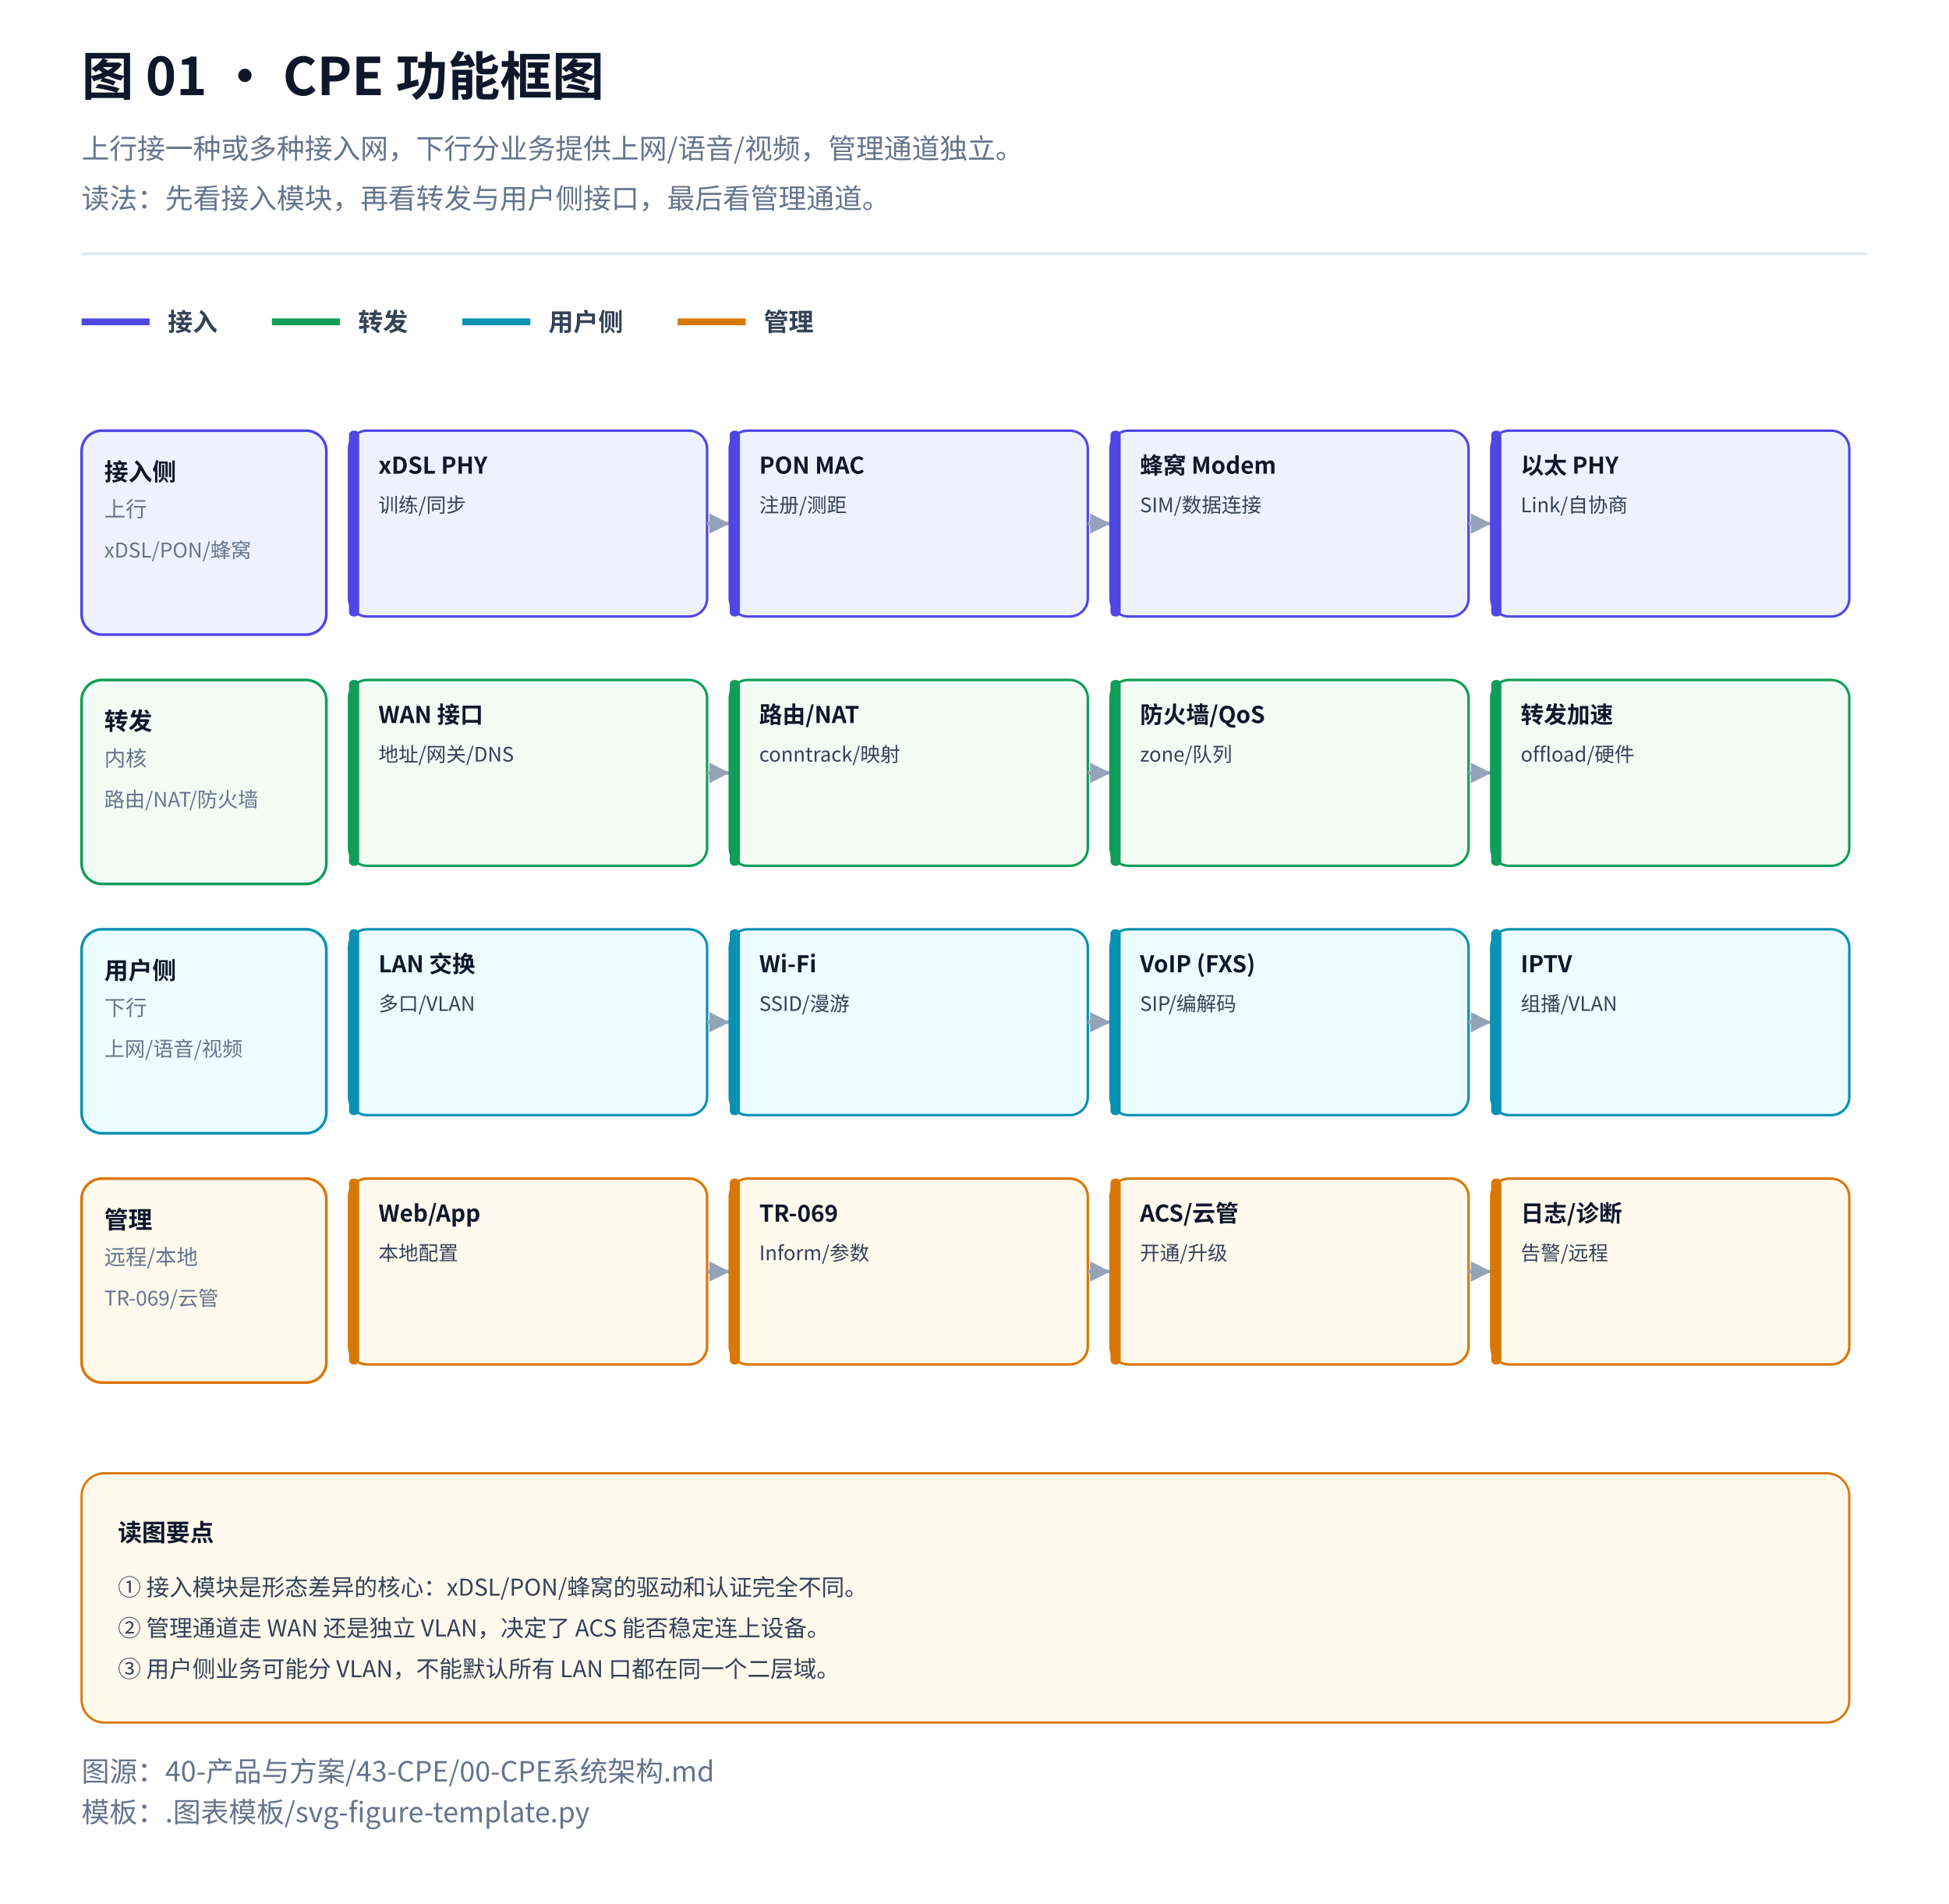
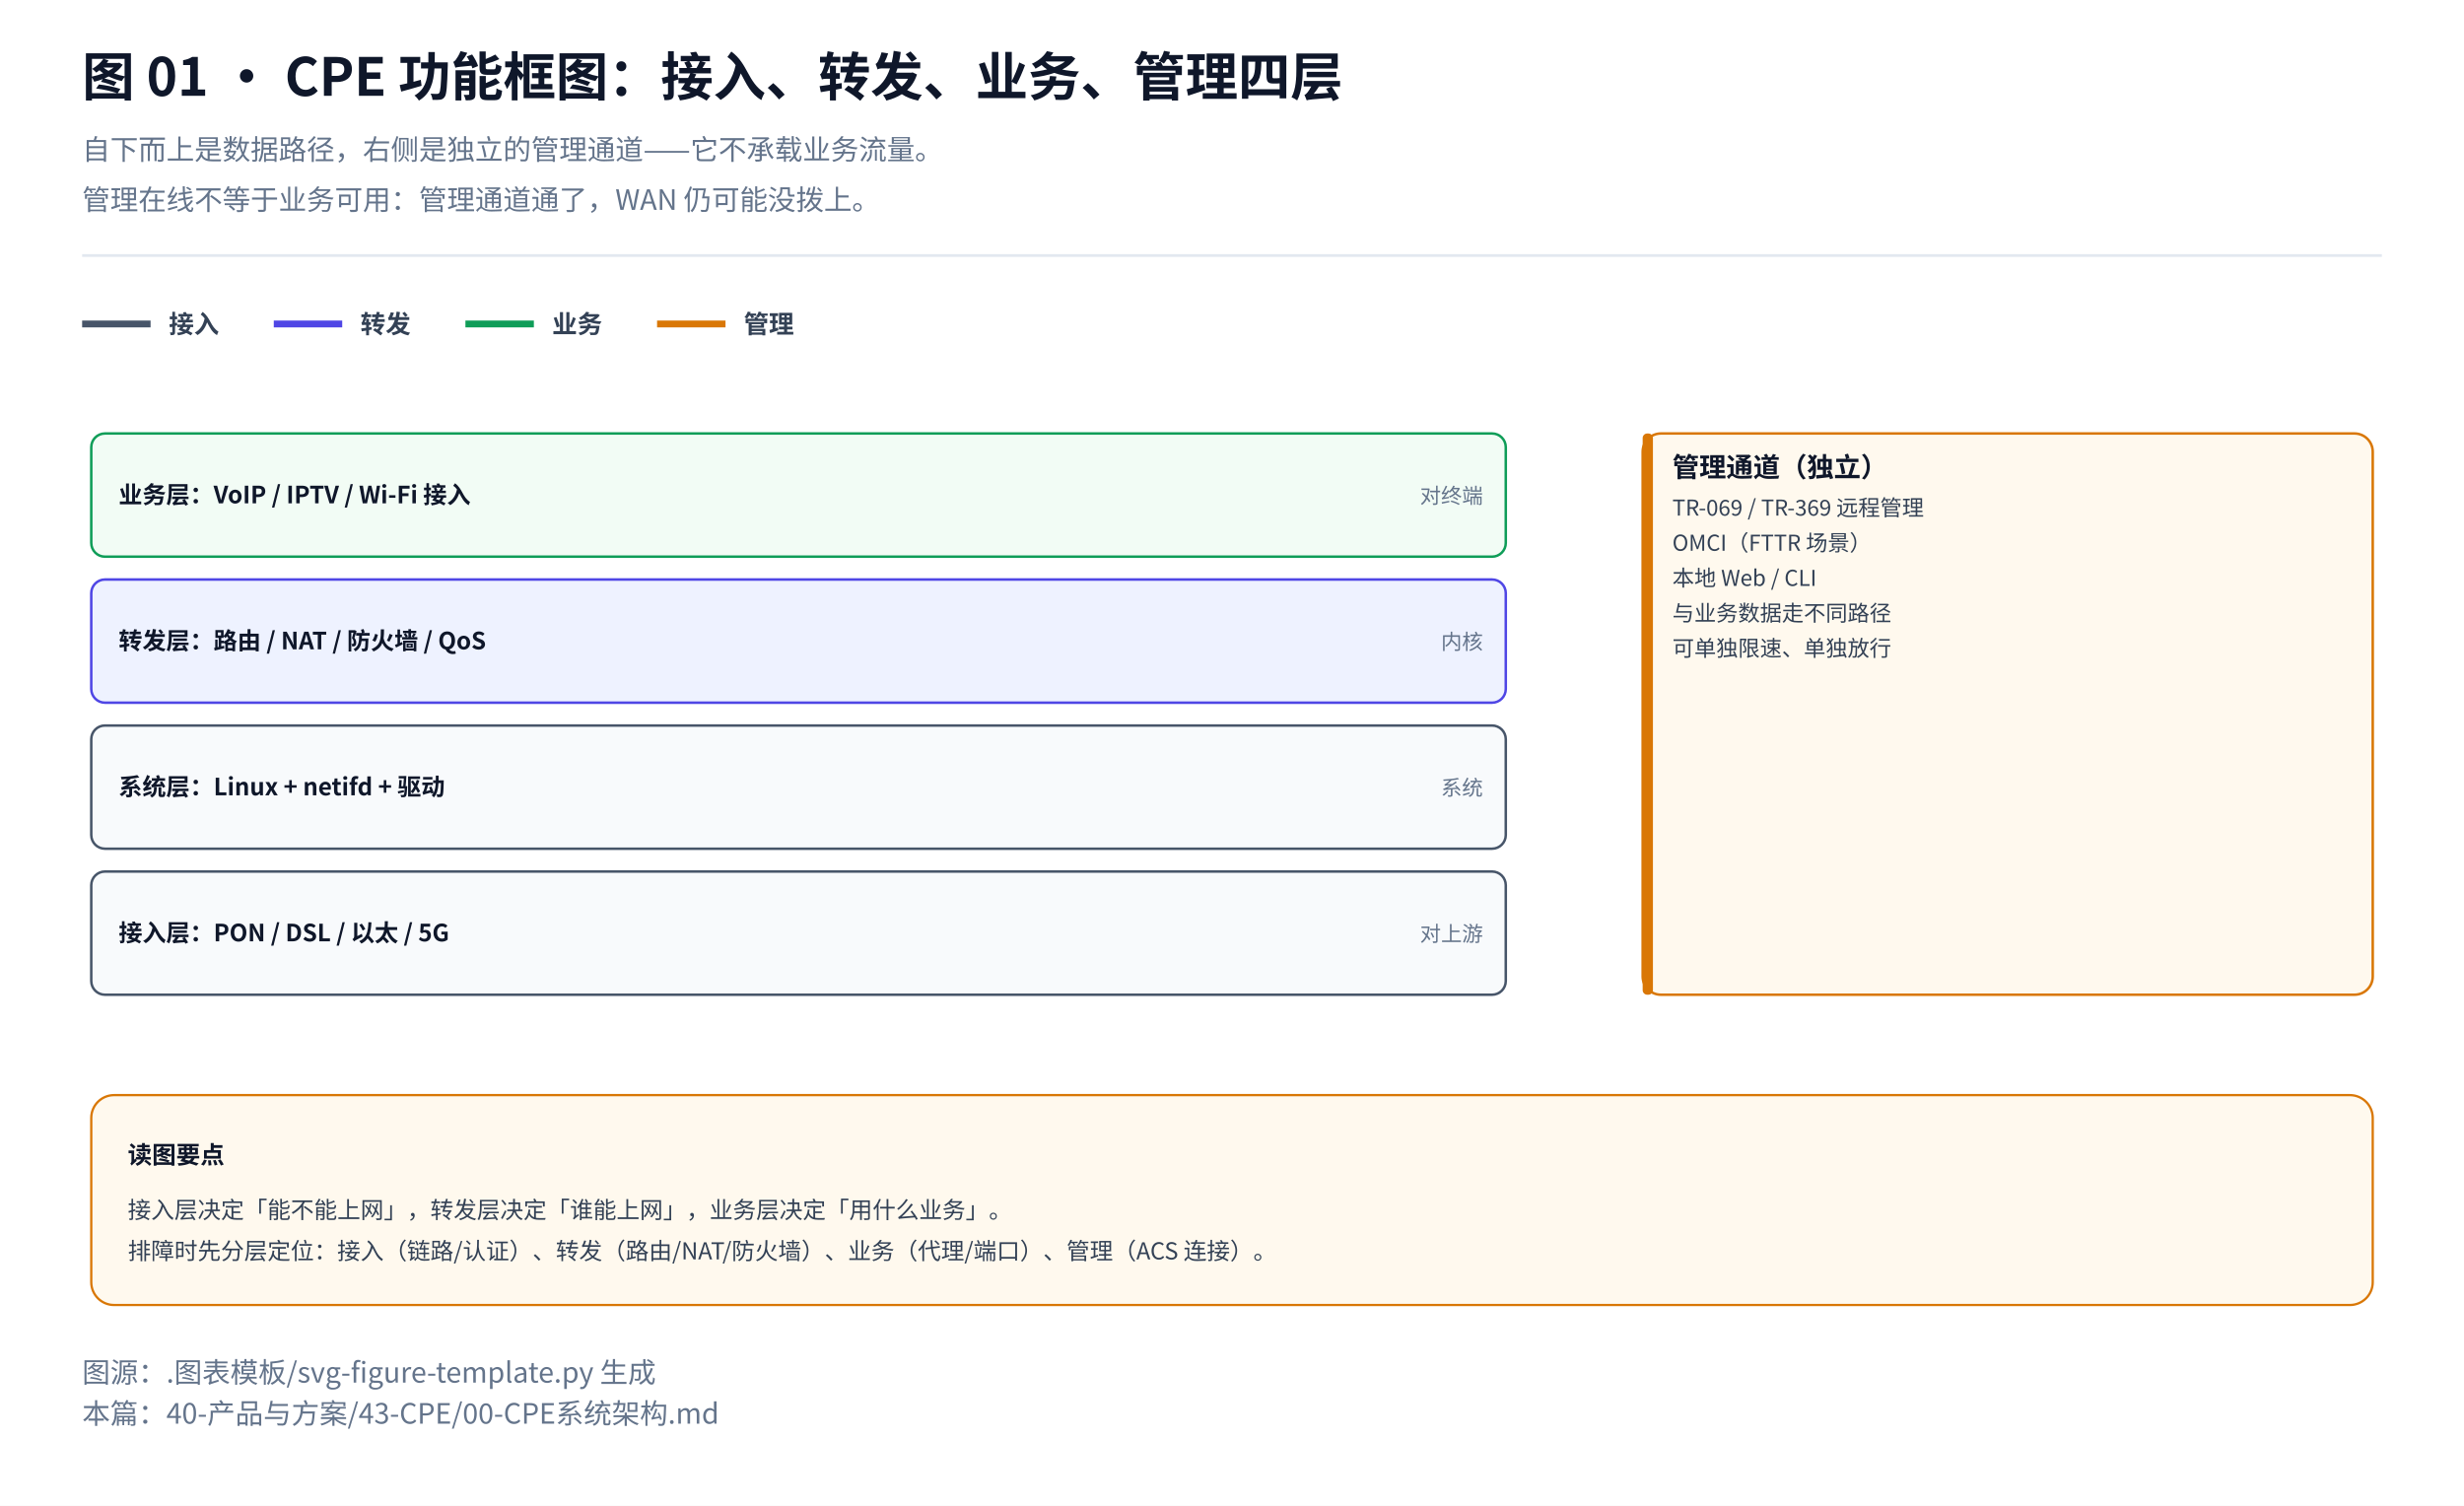
- <svg xmlns="http://www.w3.org/2000/svg" width="860" height="840" viewBox="0 0 860 840" font-family="'Noto Sans CJK SC','Source Han Sans SC','WenQuanYi Micro Hei',sans-serif">
-   <rect width="860" height="840" fill="#ffffff" />
-   <line x1="36" y1="112" x2="824" y2="112" stroke="#e2e8f0" stroke-width="1.2" />
-   <text x="36" y="42" font-size="23" fill="#0f172a" xml:space="preserve" font-weight="700">图 01 · CPE 功能框图</text>
-   <text x="36" y="70" font-size="12.3" fill="#64748b" xml:space="preserve">上行接一种或多种接入网，下行分业务提供上网/语音/视频，管理通道独立。</text>
-   <text x="36" y="92" font-size="12.3" fill="#64748b" xml:space="preserve">读法：先看接入模块，再看转发与用户侧接口，最后看管理通道。</text>
-   <line x1="36" y1="142" x2="66" y2="142" stroke="#4f46e5" stroke-width="3" />
+ <svg xmlns="http://www.w3.org/2000/svg" width="1080" height="660" viewBox="0 0 1080 660" font-family="'Noto Sans CJK SC','Source Han Sans SC','WenQuanYi Micro Hei',sans-serif">
+   <rect width="1080" height="660" fill="#ffffff" />
+   <line x1="36" y1="112" x2="1044" y2="112" stroke="#e2e8f0" stroke-width="1.2" />
+   <text x="36" y="42" font-size="23" fill="#0f172a" xml:space="preserve" font-weight="700">图 01 · CPE 功能框图：接入、转发、业务、管理四层</text>
+   <text x="36" y="70" font-size="12.3" fill="#64748b" xml:space="preserve">自下而上是数据路径，右侧是独立的管理通道——它不承载业务流量。</text>
+   <text x="36" y="92" font-size="12.3" fill="#64748b" xml:space="preserve">管理在线不等于业务可用：管理通道通了，WAN 仍可能没拨上。</text>
+   <line x1="36" y1="142" x2="66" y2="142" stroke="#475569" stroke-width="3" />
  <text x="74" y="146" font-size="11" fill="#334155" xml:space="preserve" font-weight="600">接入</text>
-   <line x1="120" y1="142" x2="150" y2="142" stroke="#0f9d58" stroke-width="3" />
+   <line x1="120" y1="142" x2="150" y2="142" stroke="#4f46e5" stroke-width="3" />
  <text x="158" y="146" font-size="11" fill="#334155" xml:space="preserve" font-weight="600">转发</text>
-   <line x1="204" y1="142" x2="234" y2="142" stroke="#0891b2" stroke-width="3" />
-   <text x="242" y="146" font-size="11" fill="#334155" xml:space="preserve" font-weight="600">用户侧</text>
-   <line x1="299" y1="142" x2="329" y2="142" stroke="#d97706" stroke-width="3" />
-   <text x="337" y="146" font-size="11" fill="#334155" xml:space="preserve" font-weight="600">管理</text>
-   <rect x="36" y="190" width="108" height="90" fill="#eef2ff" rx="9" stroke="#4f46e5" stroke-width="1.2" />
-   <text x="46" y="212" font-size="10.6" fill="#0f172a" xml:space="preserve" font-weight="700">接入侧</text>
-   <text x="46" y="228" font-size="9.4" fill="#64748b" xml:space="preserve">上行</text>
-   <text x="46" y="246" font-size="9" fill="#64748b" xml:space="preserve">xDSL/PON/蜂窝</text>
-   <rect x="154" y="190" width="158" height="82" fill="#eef2ff" rx="8" stroke="#4f46e5" stroke-width="1.1" />
-   <rect x="154" y="190" width="4.5" height="82" fill="#4f46e5" rx="2" />
-   <text x="167" y="209" font-size="10.2" fill="#0f172a" xml:space="preserve" font-weight="700">xDSL PHY</text>
-   <text x="167" y="226" font-size="8.8" fill="#334155" xml:space="preserve">训练/同步</text>
-   <line x1="312" y1="231" x2="322" y2="231" stroke="#94a3b8" stroke-width="1.5" />
-   <polygon points="322,231 313,226.5 313,235.5" fill="#94a3b8" />
-   <rect x="322" y="190" width="158" height="82" fill="#eef2ff" rx="8" stroke="#4f46e5" stroke-width="1.1" />
-   <rect x="322" y="190" width="4.5" height="82" fill="#4f46e5" rx="2" />
-   <text x="335" y="209" font-size="10.2" fill="#0f172a" xml:space="preserve" font-weight="700">PON MAC</text>
-   <text x="335" y="226" font-size="8.8" fill="#334155" xml:space="preserve">注册/测距</text>
-   <line x1="480" y1="231" x2="490" y2="231" stroke="#94a3b8" stroke-width="1.5" />
-   <polygon points="490,231 481,226.5 481,235.5" fill="#94a3b8" />
-   <rect x="490" y="190" width="158" height="82" fill="#eef2ff" rx="8" stroke="#4f46e5" stroke-width="1.1" />
-   <rect x="490" y="190" width="4.5" height="82" fill="#4f46e5" rx="2" />
-   <text x="503" y="209" font-size="10.2" fill="#0f172a" xml:space="preserve" font-weight="700">蜂窝 Modem</text>
-   <text x="503" y="226" font-size="8.8" fill="#334155" xml:space="preserve">SIM/数据连接</text>
-   <line x1="648" y1="231" x2="658" y2="231" stroke="#94a3b8" stroke-width="1.5" />
-   <polygon points="658,231 649,226.5 649,235.5" fill="#94a3b8" />
-   <rect x="658" y="190" width="158" height="82" fill="#eef2ff" rx="8" stroke="#4f46e5" stroke-width="1.1" />
-   <rect x="658" y="190" width="4.5" height="82" fill="#4f46e5" rx="2" />
-   <text x="671" y="209" font-size="10.2" fill="#0f172a" xml:space="preserve" font-weight="700">以太 PHY</text>
-   <text x="671" y="226" font-size="8.8" fill="#334155" xml:space="preserve">Link/自协商</text>
-   <rect x="36" y="300" width="108" height="90" fill="#f2fcf5" rx="9" stroke="#0f9d58" stroke-width="1.2" />
-   <text x="46" y="322" font-size="10.6" fill="#0f172a" xml:space="preserve" font-weight="700">转发</text>
-   <text x="46" y="338" font-size="9.4" fill="#64748b" xml:space="preserve">内核</text>
-   <text x="46" y="356" font-size="9" fill="#64748b" xml:space="preserve">路由/NAT/防火墙</text>
-   <rect x="154" y="300" width="158" height="82" fill="#f2fcf5" rx="8" stroke="#0f9d58" stroke-width="1.1" />
-   <rect x="154" y="300" width="4.5" height="82" fill="#0f9d58" rx="2" />
-   <text x="167" y="319" font-size="10.2" fill="#0f172a" xml:space="preserve" font-weight="700">WAN 接口</text>
-   <text x="167" y="336" font-size="8.8" fill="#334155" xml:space="preserve">地址/网关/DNS</text>
-   <line x1="312" y1="341" x2="322" y2="341" stroke="#94a3b8" stroke-width="1.5" />
-   <polygon points="322,341 313,336.5 313,345.5" fill="#94a3b8" />
-   <rect x="322" y="300" width="158" height="82" fill="#f2fcf5" rx="8" stroke="#0f9d58" stroke-width="1.1" />
-   <rect x="322" y="300" width="4.5" height="82" fill="#0f9d58" rx="2" />
-   <text x="335" y="319" font-size="10.2" fill="#0f172a" xml:space="preserve" font-weight="700">路由/NAT</text>
-   <text x="335" y="336" font-size="8.8" fill="#334155" xml:space="preserve">conntrack/映射</text>
-   <line x1="480" y1="341" x2="490" y2="341" stroke="#94a3b8" stroke-width="1.5" />
-   <polygon points="490,341 481,336.5 481,345.5" fill="#94a3b8" />
-   <rect x="490" y="300" width="158" height="82" fill="#f2fcf5" rx="8" stroke="#0f9d58" stroke-width="1.1" />
-   <rect x="490" y="300" width="4.5" height="82" fill="#0f9d58" rx="2" />
-   <text x="503" y="319" font-size="10.2" fill="#0f172a" xml:space="preserve" font-weight="700">防火墙/QoS</text>
-   <text x="503" y="336" font-size="8.8" fill="#334155" xml:space="preserve">zone/队列</text>
-   <line x1="648" y1="341" x2="658" y2="341" stroke="#94a3b8" stroke-width="1.5" />
-   <polygon points="658,341 649,336.5 649,345.5" fill="#94a3b8" />
-   <rect x="658" y="300" width="158" height="82" fill="#f2fcf5" rx="8" stroke="#0f9d58" stroke-width="1.1" />
-   <rect x="658" y="300" width="4.5" height="82" fill="#0f9d58" rx="2" />
-   <text x="671" y="319" font-size="10.2" fill="#0f172a" xml:space="preserve" font-weight="700">转发加速</text>
-   <text x="671" y="336" font-size="8.8" fill="#334155" xml:space="preserve">offload/硬件</text>
-   <rect x="36" y="410" width="108" height="90" fill="#ecfeff" rx="9" stroke="#0891b2" stroke-width="1.2" />
-   <text x="46" y="432" font-size="10.6" fill="#0f172a" xml:space="preserve" font-weight="700">用户侧</text>
-   <text x="46" y="448" font-size="9.4" fill="#64748b" xml:space="preserve">下行</text>
-   <text x="46" y="466" font-size="9" fill="#64748b" xml:space="preserve">上网/语音/视频</text>
-   <rect x="154" y="410" width="158" height="82" fill="#ecfeff" rx="8" stroke="#0891b2" stroke-width="1.1" />
-   <rect x="154" y="410" width="4.5" height="82" fill="#0891b2" rx="2" />
-   <text x="167" y="429" font-size="10.2" fill="#0f172a" xml:space="preserve" font-weight="700">LAN 交换</text>
-   <text x="167" y="446" font-size="8.8" fill="#334155" xml:space="preserve">多口/VLAN</text>
-   <line x1="312" y1="451" x2="322" y2="451" stroke="#94a3b8" stroke-width="1.5" />
-   <polygon points="322,451 313,446.5 313,455.5" fill="#94a3b8" />
-   <rect x="322" y="410" width="158" height="82" fill="#ecfeff" rx="8" stroke="#0891b2" stroke-width="1.1" />
-   <rect x="322" y="410" width="4.5" height="82" fill="#0891b2" rx="2" />
-   <text x="335" y="429" font-size="10.2" fill="#0f172a" xml:space="preserve" font-weight="700">Wi-Fi</text>
-   <text x="335" y="446" font-size="8.8" fill="#334155" xml:space="preserve">SSID/漫游</text>
-   <line x1="480" y1="451" x2="490" y2="451" stroke="#94a3b8" stroke-width="1.5" />
-   <polygon points="490,451 481,446.5 481,455.5" fill="#94a3b8" />
-   <rect x="490" y="410" width="158" height="82" fill="#ecfeff" rx="8" stroke="#0891b2" stroke-width="1.1" />
-   <rect x="490" y="410" width="4.5" height="82" fill="#0891b2" rx="2" />
-   <text x="503" y="429" font-size="10.2" fill="#0f172a" xml:space="preserve" font-weight="700">VoIP (FXS)</text>
-   <text x="503" y="446" font-size="8.8" fill="#334155" xml:space="preserve">SIP/编解码</text>
-   <line x1="648" y1="451" x2="658" y2="451" stroke="#94a3b8" stroke-width="1.5" />
-   <polygon points="658,451 649,446.5 649,455.5" fill="#94a3b8" />
-   <rect x="658" y="410" width="158" height="82" fill="#ecfeff" rx="8" stroke="#0891b2" stroke-width="1.1" />
-   <rect x="658" y="410" width="4.5" height="82" fill="#0891b2" rx="2" />
-   <text x="671" y="429" font-size="10.2" fill="#0f172a" xml:space="preserve" font-weight="700">IPTV</text>
-   <text x="671" y="446" font-size="8.8" fill="#334155" xml:space="preserve">组播/VLAN</text>
-   <rect x="36" y="520" width="108" height="90" fill="#fff9ee" rx="9" stroke="#d97706" stroke-width="1.2" />
-   <text x="46" y="542" font-size="10.6" fill="#0f172a" xml:space="preserve" font-weight="700">管理</text>
-   <text x="46" y="558" font-size="9.4" fill="#64748b" xml:space="preserve">远程/本地</text>
-   <text x="46" y="576" font-size="9" fill="#64748b" xml:space="preserve">TR-069/云管</text>
-   <rect x="154" y="520" width="158" height="82" fill="#fff9ee" rx="8" stroke="#d97706" stroke-width="1.1" />
-   <rect x="154" y="520" width="4.5" height="82" fill="#d97706" rx="2" />
-   <text x="167" y="539" font-size="10.2" fill="#0f172a" xml:space="preserve" font-weight="700">Web/App</text>
-   <text x="167" y="556" font-size="8.8" fill="#334155" xml:space="preserve">本地配置</text>
-   <line x1="312" y1="561" x2="322" y2="561" stroke="#94a3b8" stroke-width="1.5" />
-   <polygon points="322,561 313,556.5 313,565.5" fill="#94a3b8" />
-   <rect x="322" y="520" width="158" height="82" fill="#fff9ee" rx="8" stroke="#d97706" stroke-width="1.1" />
-   <rect x="322" y="520" width="4.5" height="82" fill="#d97706" rx="2" />
-   <text x="335" y="539" font-size="10.2" fill="#0f172a" xml:space="preserve" font-weight="700">TR-069</text>
-   <text x="335" y="556" font-size="8.8" fill="#334155" xml:space="preserve">Inform/参数</text>
-   <line x1="480" y1="561" x2="490" y2="561" stroke="#94a3b8" stroke-width="1.5" />
-   <polygon points="490,561 481,556.5 481,565.5" fill="#94a3b8" />
-   <rect x="490" y="520" width="158" height="82" fill="#fff9ee" rx="8" stroke="#d97706" stroke-width="1.1" />
-   <rect x="490" y="520" width="4.5" height="82" fill="#d97706" rx="2" />
-   <text x="503" y="539" font-size="10.2" fill="#0f172a" xml:space="preserve" font-weight="700">ACS/云管</text>
-   <text x="503" y="556" font-size="8.8" fill="#334155" xml:space="preserve">开通/升级</text>
-   <line x1="648" y1="561" x2="658" y2="561" stroke="#94a3b8" stroke-width="1.5" />
-   <polygon points="658,561 649,556.5 649,565.5" fill="#94a3b8" />
-   <rect x="658" y="520" width="158" height="82" fill="#fff9ee" rx="8" stroke="#d97706" stroke-width="1.1" />
-   <rect x="658" y="520" width="4.5" height="82" fill="#d97706" rx="2" />
-   <text x="671" y="539" font-size="10.2" fill="#0f172a" xml:space="preserve" font-weight="700">日志/诊断</text>
-   <text x="671" y="556" font-size="8.8" fill="#334155" xml:space="preserve">告警/远程</text>
-   <rect x="36" y="650" width="780" height="110" fill="#fff9ee" rx="10" stroke="#d97706" stroke-width="1" />
-   <text x="52" y="680" font-size="10.6" fill="#0f172a" xml:space="preserve" font-weight="700">读图要点</text>
-   <text x="52" y="704" font-size="10.2" fill="#334155" xml:space="preserve">① 接入模块是形态差异的核心：xDSL/PON/蜂窝的驱动和认证完全不同。</text>
-   <text x="52" y="722" font-size="10.2" fill="#334155" xml:space="preserve">② 管理通道走 WAN 还是独立 VLAN，决定了 ACS 能否稳定连上设备。</text>
-   <text x="52" y="740" font-size="10.2" fill="#334155" xml:space="preserve">③ 用户侧业务可能分 VLAN，不能默认所有 LAN 口都在同一个二层域。</text>
-   <text x="36" y="786" font-size="12.3" fill="#64748b" xml:space="preserve">图源：40-产品与方案/43-CPE/00-CPE系统架构.md</text>
-   <text x="36" y="804" font-size="12.3" fill="#64748b" xml:space="preserve">模板：.图表模板/svg-figure-template.py</text>
+   <line x1="204" y1="142" x2="234" y2="142" stroke="#0f9d58" stroke-width="3" />
+   <text x="242" y="146" font-size="11" fill="#334155" xml:space="preserve" font-weight="600">业务</text>
+   <line x1="288" y1="142" x2="318" y2="142" stroke="#d97706" stroke-width="3" />
+   <text x="326" y="146" font-size="11" fill="#334155" xml:space="preserve" font-weight="600">管理</text>
+   <rect x="40" y="190" width="620" height="54" fill="#f2fcf5" rx="6" stroke="#0f9d58" stroke-width="1.1" />
+   <text x="52" y="220.6" font-size="10.4" fill="#0f172a" xml:space="preserve" font-weight="600">业务层：VoIP / IPTV / Wi-Fi 接入</text>
+   <text x="650" y="220.6" font-size="9.2" fill="#64748b" xml:space="preserve" text-anchor="end">对终端</text>
+   <rect x="40" y="254" width="620" height="54" fill="#eef2ff" rx="6" stroke="#4f46e5" stroke-width="1.1" />
+   <text x="52" y="284.6" font-size="10.4" fill="#0f172a" xml:space="preserve" font-weight="600">转发层：路由 / NAT / 防火墙 / QoS</text>
+   <text x="650" y="284.6" font-size="9.2" fill="#64748b" xml:space="preserve" text-anchor="end">内核</text>
+   <rect x="40" y="318" width="620" height="54" fill="#f8fafc" rx="6" stroke="#475569" stroke-width="1.1" />
+   <text x="52" y="348.6" font-size="10.4" fill="#0f172a" xml:space="preserve" font-weight="600">系统层：Linux + netifd + 驱动</text>
+   <text x="650" y="348.6" font-size="9.2" fill="#64748b" xml:space="preserve" text-anchor="end">系统</text>
+   <rect x="40" y="382" width="620" height="54" fill="#f8fafc" rx="6" stroke="#475569" stroke-width="1.1" />
+   <text x="52" y="412.6" font-size="10.4" fill="#0f172a" xml:space="preserve" font-weight="600">接入层：PON / DSL / 以太 / 5G</text>
+   <text x="650" y="412.6" font-size="9.2" fill="#64748b" xml:space="preserve" text-anchor="end">对上游</text>
+   <rect x="720" y="190" width="320" height="246" fill="#fff9ee" rx="8" stroke="#d97706" stroke-width="1.1" />
+   <rect x="720" y="190" width="4.5" height="246" fill="#d97706" rx="2" />
+   <text x="733" y="209" font-size="11.8" fill="#0f172a" xml:space="preserve" font-weight="700">管理通道（独立）</text>
+   <text x="733" y="226" font-size="9.6" fill="#334155" xml:space="preserve">TR-069 / TR-369 远程管理</text>
+   <text x="733" y="241.4" font-size="9.6" fill="#334155" xml:space="preserve">OMCI（FTTR 场景）</text>
+   <text x="733" y="256.8" font-size="9.6" fill="#334155" xml:space="preserve">本地 Web / CLI</text>
+   <text x="733" y="272.2" font-size="9.6" fill="#334155" xml:space="preserve">与业务数据走不同路径</text>
+   <text x="733" y="287.6" font-size="9.6" fill="#334155" xml:space="preserve">可单独限速、单独放行</text>
+   <rect x="40" y="480" width="1000" height="92" fill="#fff9ee" rx="10" stroke="#d97706" stroke-width="1" />
+   <text x="56" y="510" font-size="10.6" fill="#0f172a" xml:space="preserve" font-weight="700">读图要点</text>
+   <text x="56" y="534" font-size="10.2" fill="#334155" xml:space="preserve">接入层决定「能不能上网」，转发层决定「谁能上网」，业务层决定「用什么业务」。</text>
+   <text x="56" y="552" font-size="10.2" fill="#334155" xml:space="preserve">排障时先分层定位：接入（链路/认证）、转发（路由/NAT/防火墙）、业务（代理/端口）、管理（ACS 连接）。</text>
+   <text x="36" y="606" font-size="12.3" fill="#64748b" xml:space="preserve">图源：.图表模板/svg-figure-template.py 生成</text>
+   <text x="36" y="624" font-size="12.3" fill="#64748b" xml:space="preserve">本篇：40-产品与方案/43-CPE/00-CPE系统架构.md</text>
</svg>
